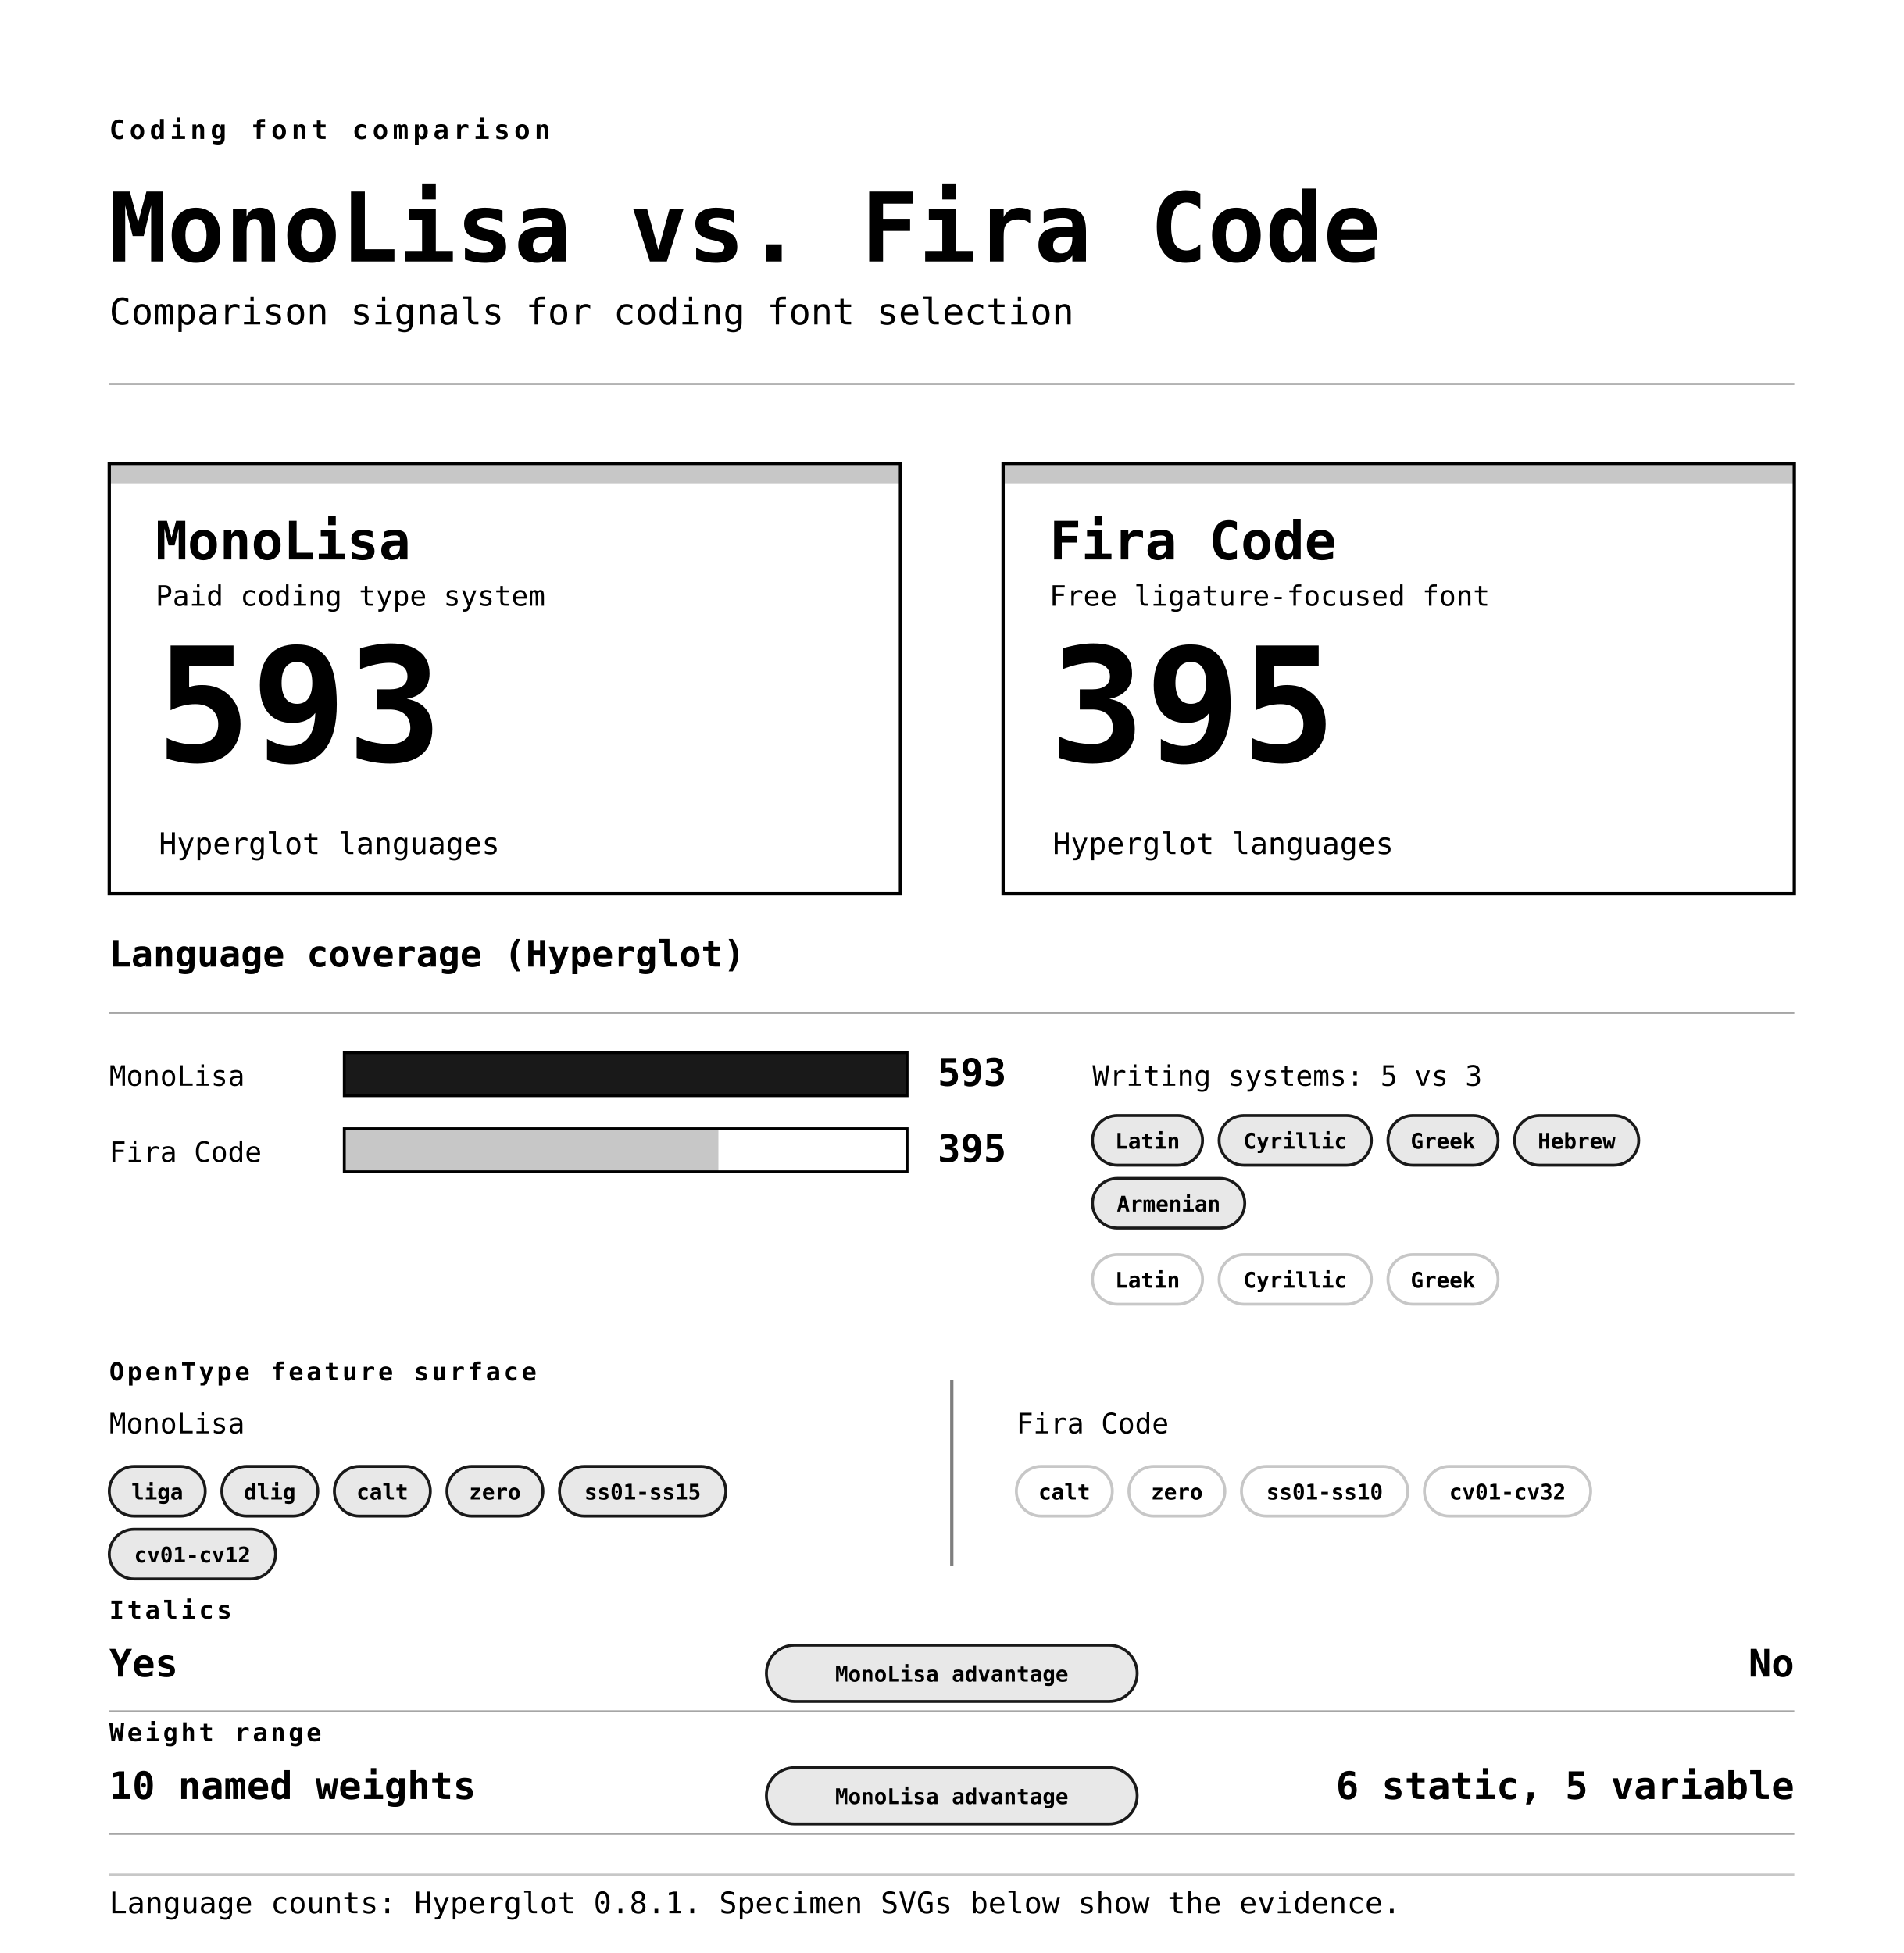
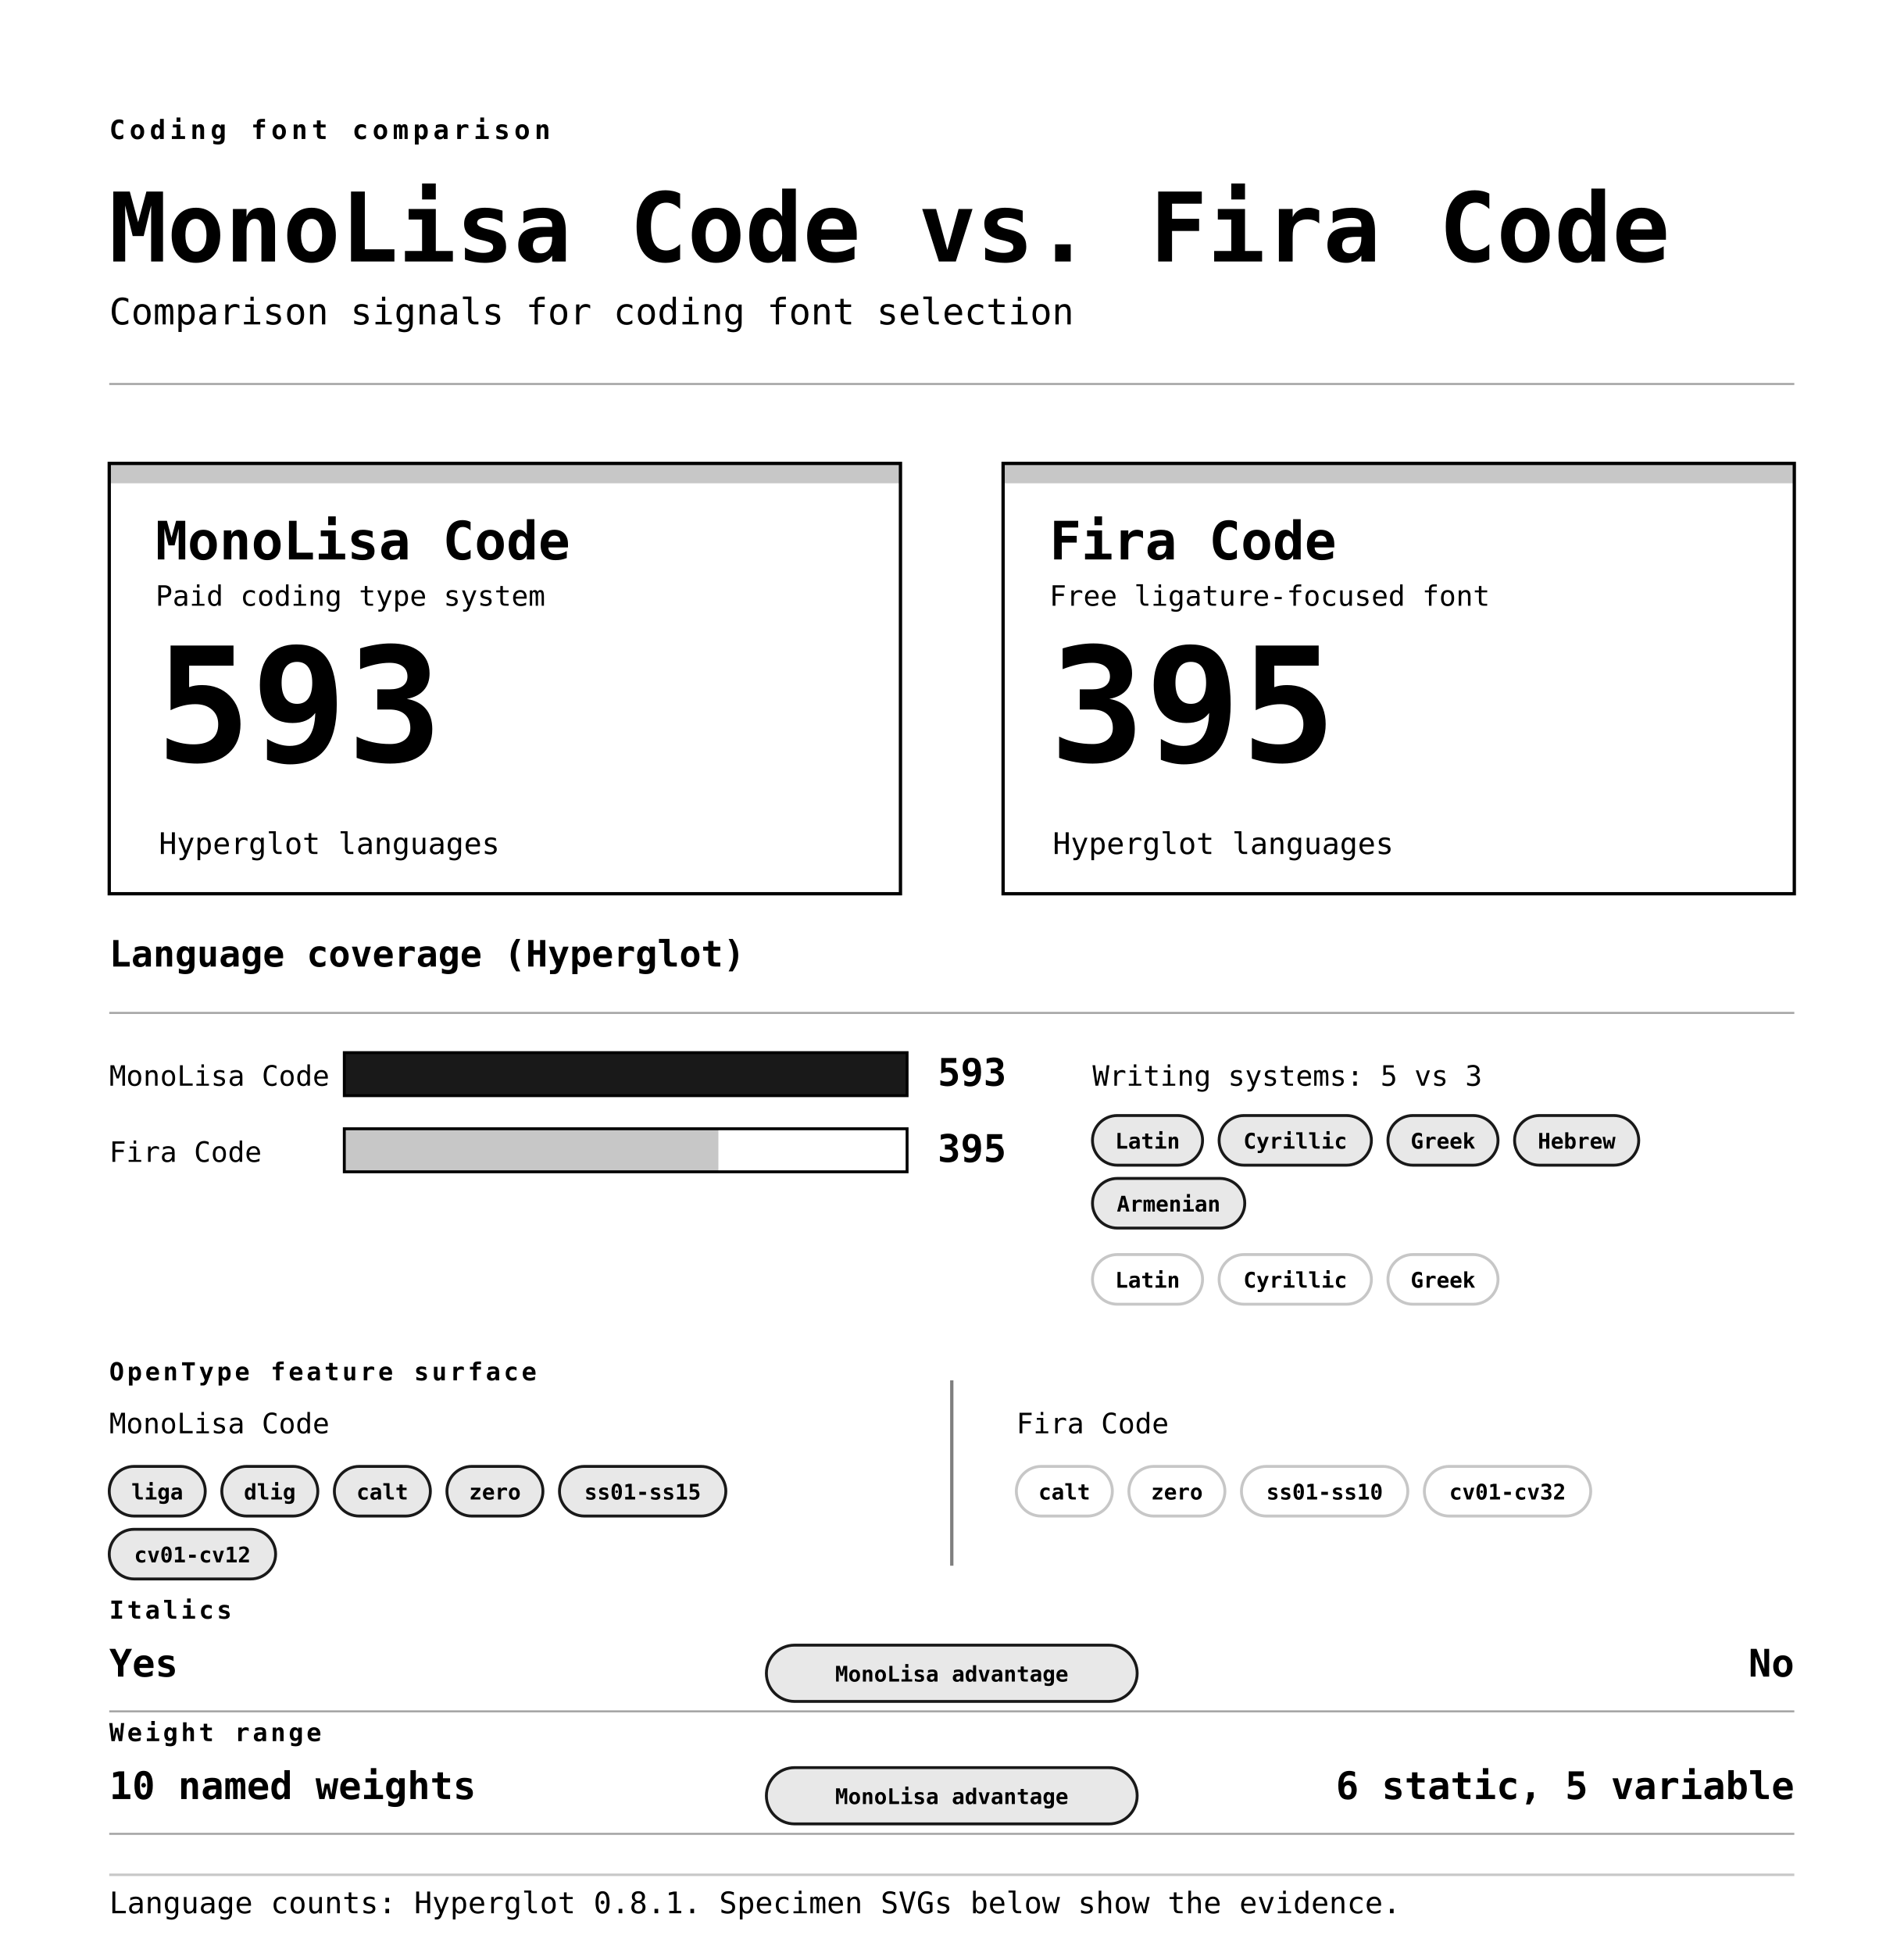
<svg xmlns="http://www.w3.org/2000/svg" width="1150" height="1180" viewBox="0 0 1150 1180" version="1.1" role="img" aria-labelledby="title desc">
  <style>
    text {
      font-family: "MonoLisa", "Fira Code", ui-monospace, SFMono-Regular, Menlo, Consolas, monospace;
      fill: var(--icon-primary, currentColor);
    }

    .eyebrow {
      font-size: 16px;
      font-weight: 700;
      letter-spacing: 2.6px;
      text-transform: uppercase;
      fill: var(--icon-secondary, currentColor);
    }

    .title {
      font-size: 58px;
      font-weight: 800;
      letter-spacing: 0;
    }

    .subtitle {
      font-size: 22px;
      fill: var(--icon-secondary, currentColor);
    }

    .name {
      font-size: 32px;
      font-weight: 800;
    }

    .descriptor,
    .meta {
      font-size: 17px;
      fill: var(--icon-secondary, currentColor);
    }

    .number {
      font-size: 96px;
      font-weight: 900;
    }

    .number-label {
      font-size: 18px;
      fill: var(--icon-secondary, currentColor);
    }

    .metric-label {
      font-size: 15px;
      font-weight: 800;
      letter-spacing: 1.8px;
      text-transform: uppercase;
      fill: var(--icon-secondary, currentColor);
    }

    .metric-value {
      font-size: 23px;
      font-weight: 750;
    }

    .metric-value.right {
      text-anchor: end;
    }

    .band-note,
    .chip {
      font-size: 13px;
      font-weight: 800;
    }

    .section-title {
      font-size: 22px;
      font-weight: 850;
    }

    .body {
      font-size: 18px;
      fill: var(--icon-secondary, currentColor);
    }

    .rule {
      stroke: var(--icon-secondary, currentColor);
      stroke-opacity: 0.35;
      stroke-width: 1.25;
    }

    .panel,
    .language-track,
    .chip-box rect,
    .advantage-left,
    .advantage-right,
    .advantage-neutral {
      fill: none;
      stroke: var(--icon-primary, currentColor);
      stroke-width: 1.75;
    }

    .panel {
      stroke-width: 2;
    }

    .panel-rule,
    .bar-left,
    .bar-right,
    .top-rule {
      fill: var(--icon-primary, currentColor);
    }

    .panel-rule,
    .bar-right,
    .chip-box.plain rect {
      opacity: 0.22;
    }

    .bar-left,
    .chip-box.strong rect,
    .advantage-left {
      opacity: 0.9;
    }

    .chip-box.strong rect,
    .advantage-left,
    .advantage-right {
      fill: var(--icon-primary, currentColor);
      fill-opacity: 0.1;
    }

    .advantage-neutral {
      stroke: var(--icon-secondary, currentColor);
      stroke-opacity: 0.55;
    }

    .divider {
      stroke: var(--icon-primary, currentColor);
      stroke-width: 2;
      stroke-opacity: 0.5;
    }
  </style>
  <path d="M66 46H1084" class="top-rule" />
  <text x="66" y="84" class="eyebrow">Coding font comparison</text>
-   <text x="66" y="158" class="title">MonoLisa vs. Fira Code</text>
+   <text x="66" y="158" class="title">MonoLisa Code vs. Fira Code</text>
  <text x="66" y="196" class="subtitle">Comparison signals for coding font selection</text>
  <line x1="66" y1="232" x2="1084" y2="232" class="rule" />
  <g transform="translate(66 280)">
    <rect width="478" height="260" rx="0" class="panel" />
    <rect width="478" height="12" class="panel-rule" />
-     <text x="28" y="58" class="name">MonoLisa</text>
+     <text x="28" y="58" class="name">MonoLisa Code</text>
    <text x="28" y="86" class="descriptor">Paid coding type system</text>
    <text x="28" y="180" class="number">593</text>
    <text x="30" y="236" class="number-label">Hyperglot languages</text>
  </g>
  <g transform="translate(606 280)">
    <rect width="478" height="260" rx="0" class="panel" />
    <rect width="478" height="12" class="panel-rule" />
    <text x="28" y="58" class="name">Fira Code</text>
    <text x="28" y="86" class="descriptor">Free ligature-focused font</text>
    <text x="28" y="180" class="number">395</text>
    <text x="30" y="236" class="number-label">Hyperglot languages</text>
  </g>
  <g transform="translate(66 584)">
    <text x="0" y="0" class="section-title">Language coverage (Hyperglot)</text>
    <line x1="0" y1="28" x2="1018" y2="28" class="rule" />
-     <text x="0" y="72" class="meta">MonoLisa</text>
+     <text x="0" y="72" class="meta">MonoLisa Code</text>
    <rect x="142" y="52" width="340" height="26" class="language-track" />
    <rect x="142" y="52" width="340" height="26" class="bar-left" />
    <text x="542" y="72" class="metric-value right">593</text>
    <text x="0" y="118" class="meta">Fira Code</text>
    <rect x="142" y="98" width="340" height="26" class="language-track" />
    <rect x="142" y="98" width="226" height="26" class="bar-right" />
    <text x="542" y="118" class="metric-value right">395</text>
    <text x="594" y="72" class="meta">Writing systems: 5 vs 3</text>
    <g class="chip-box strong" transform="translate(594 90)">
      <rect width="66.5" height="30" rx="15" />
      <text x="33.25" y="20" text-anchor="middle" class="chip">Latin</text>
    </g>
    <g class="chip-box strong" transform="translate(670.5 90)">
      <rect width="92" height="30" rx="15" />
      <text x="46" y="20" text-anchor="middle" class="chip">Cyrillic</text>
    </g>
    <g class="chip-box strong" transform="translate(772.5 90)">
      <rect width="66.5" height="30" rx="15" />
      <text x="33.25" y="20" text-anchor="middle" class="chip">Greek</text>
    </g>
    <g class="chip-box strong" transform="translate(849 90)">
      <rect width="75" height="30" rx="15" />
      <text x="37.5" y="20" text-anchor="middle" class="chip">Hebrew</text>
    </g>
    <g class="chip-box strong" transform="translate(594 128)">
      <rect width="92" height="30" rx="15" />
      <text x="46" y="20" text-anchor="middle" class="chip">Armenian</text>
    </g>
    <g class="chip-box plain" transform="translate(594 174)">
      <rect width="66.5" height="30" rx="15" />
      <text x="33.25" y="20" text-anchor="middle" class="chip">Latin</text>
    </g>
    <g class="chip-box plain" transform="translate(670.5 174)">
      <rect width="92" height="30" rx="15" />
      <text x="46" y="20" text-anchor="middle" class="chip">Cyrillic</text>
    </g>
    <g class="chip-box plain" transform="translate(772.5 174)">
      <rect width="66.5" height="30" rx="15" />
      <text x="33.25" y="20" text-anchor="middle" class="chip">Greek</text>
    </g>
  </g>
  <g transform="translate(66 834)">
    <text x="0" y="0" class="metric-label">OpenType feature surface</text>
    <line x1="509" y1="0" x2="509" y2="112" class="divider" />
-     <text x="0" y="32" class="meta">MonoLisa</text>
+     <text x="0" y="32" class="meta">MonoLisa Code</text>
    <text x="548" y="32" class="meta">Fira Code</text>
    <g class="chip-box strong" transform="translate(0 52)">
      <rect width="58" height="30" rx="15" />
      <text x="29" y="20" text-anchor="middle" class="chip">liga</text>
    </g>
    <g class="chip-box strong" transform="translate(68 52)">
      <rect width="58" height="30" rx="15" />
      <text x="29" y="20" text-anchor="middle" class="chip">dlig</text>
    </g>
    <g class="chip-box strong" transform="translate(136 52)">
      <rect width="58" height="30" rx="15" />
      <text x="29" y="20" text-anchor="middle" class="chip">calt</text>
    </g>
    <g class="chip-box strong" transform="translate(204 52)">
      <rect width="58" height="30" rx="15" />
      <text x="29" y="20" text-anchor="middle" class="chip">zero</text>
    </g>
    <g class="chip-box strong" transform="translate(272 52)">
      <rect width="100.5" height="30" rx="15" />
      <text x="50.25" y="20" text-anchor="middle" class="chip">ss01-ss15</text>
    </g>
    <g class="chip-box strong" transform="translate(0 90)">
      <rect width="100.5" height="30" rx="15" />
      <text x="50.25" y="20" text-anchor="middle" class="chip">cv01-cv12</text>
    </g>
    <g class="chip-box plain" transform="translate(548 52)">
      <rect width="58" height="30" rx="15" />
      <text x="29" y="20" text-anchor="middle" class="chip">calt</text>
    </g>
    <g class="chip-box plain" transform="translate(616 52)">
      <rect width="58" height="30" rx="15" />
      <text x="29" y="20" text-anchor="middle" class="chip">zero</text>
    </g>
    <g class="chip-box plain" transform="translate(684 52)">
      <rect width="100.5" height="30" rx="15" />
      <text x="50.25" y="20" text-anchor="middle" class="chip">ss01-ss10</text>
    </g>
    <g class="chip-box plain" transform="translate(794.5 52)">
      <rect width="100.5" height="30" rx="15" />
      <text x="50.25" y="20" text-anchor="middle" class="chip">cv01-cv32</text>
    </g>
  </g>
  <g transform="translate(66 978)">
    <text x="0" y="0" class="metric-label">Italics</text>
    <text x="0" y="35" class="metric-value">Yes</text>
    <text x="1018" y="35" class="metric-value right">No</text>
    <line x1="0" y1="56" x2="1018" y2="56" class="rule" />
    <rect x="397" y="16" width="224" height="34" rx="17" class="advantage-left" />
    <text x="509" y="38" text-anchor="middle" class="band-note">MonoLisa advantage</text>
  </g>
  <g transform="translate(66 1052)">
    <text x="0" y="0" class="metric-label">Weight range</text>
    <text x="0" y="35" class="metric-value">10 named weights</text>
    <text x="1018" y="35" class="metric-value right">6 static, 5 variable</text>
    <line x1="0" y1="56" x2="1018" y2="56" class="rule" />
    <rect x="397" y="16" width="224" height="34" rx="17" class="advantage-left" />
    <text x="509" y="38" text-anchor="middle" class="band-note">MonoLisa advantage</text>
  </g>
  <g transform="translate(66 1132)">
    <rect width="1018" height="1.5" class="panel-rule" />
    <text x="0" y="24" class="body">Language counts: Hyperglot 0.8.1. Specimen SVGs below show the evidence.</text>
  </g>
</svg>
